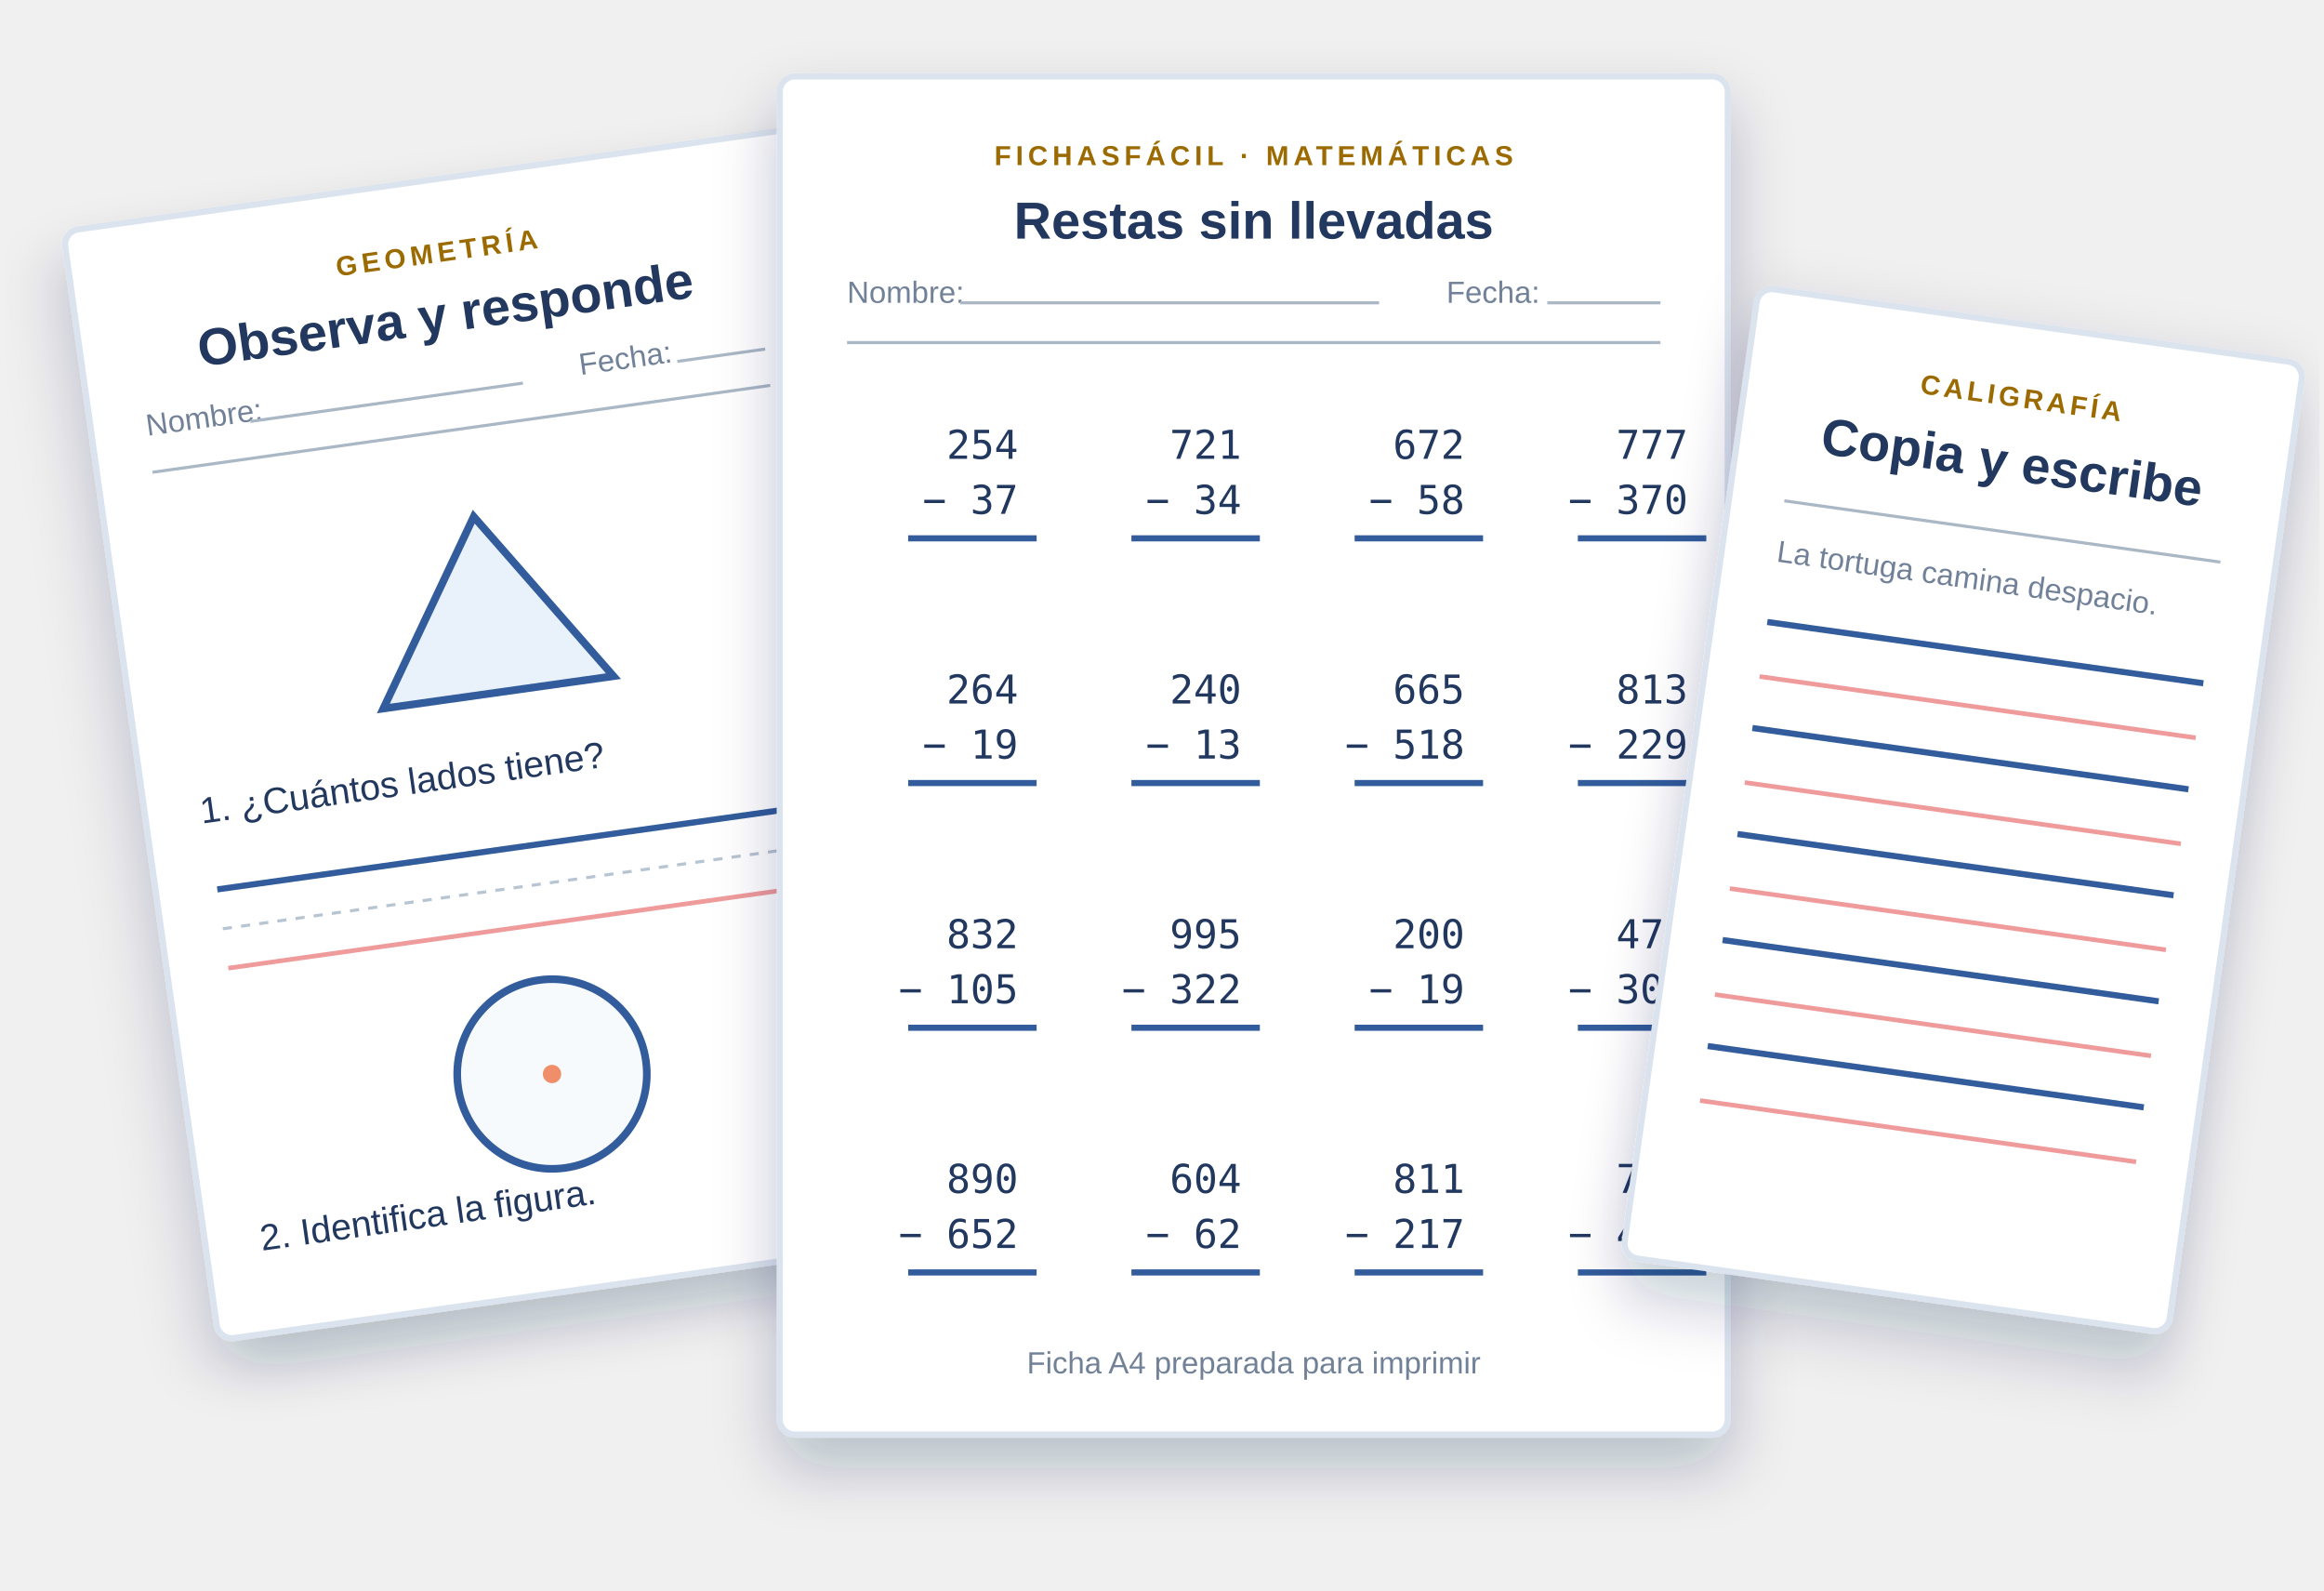
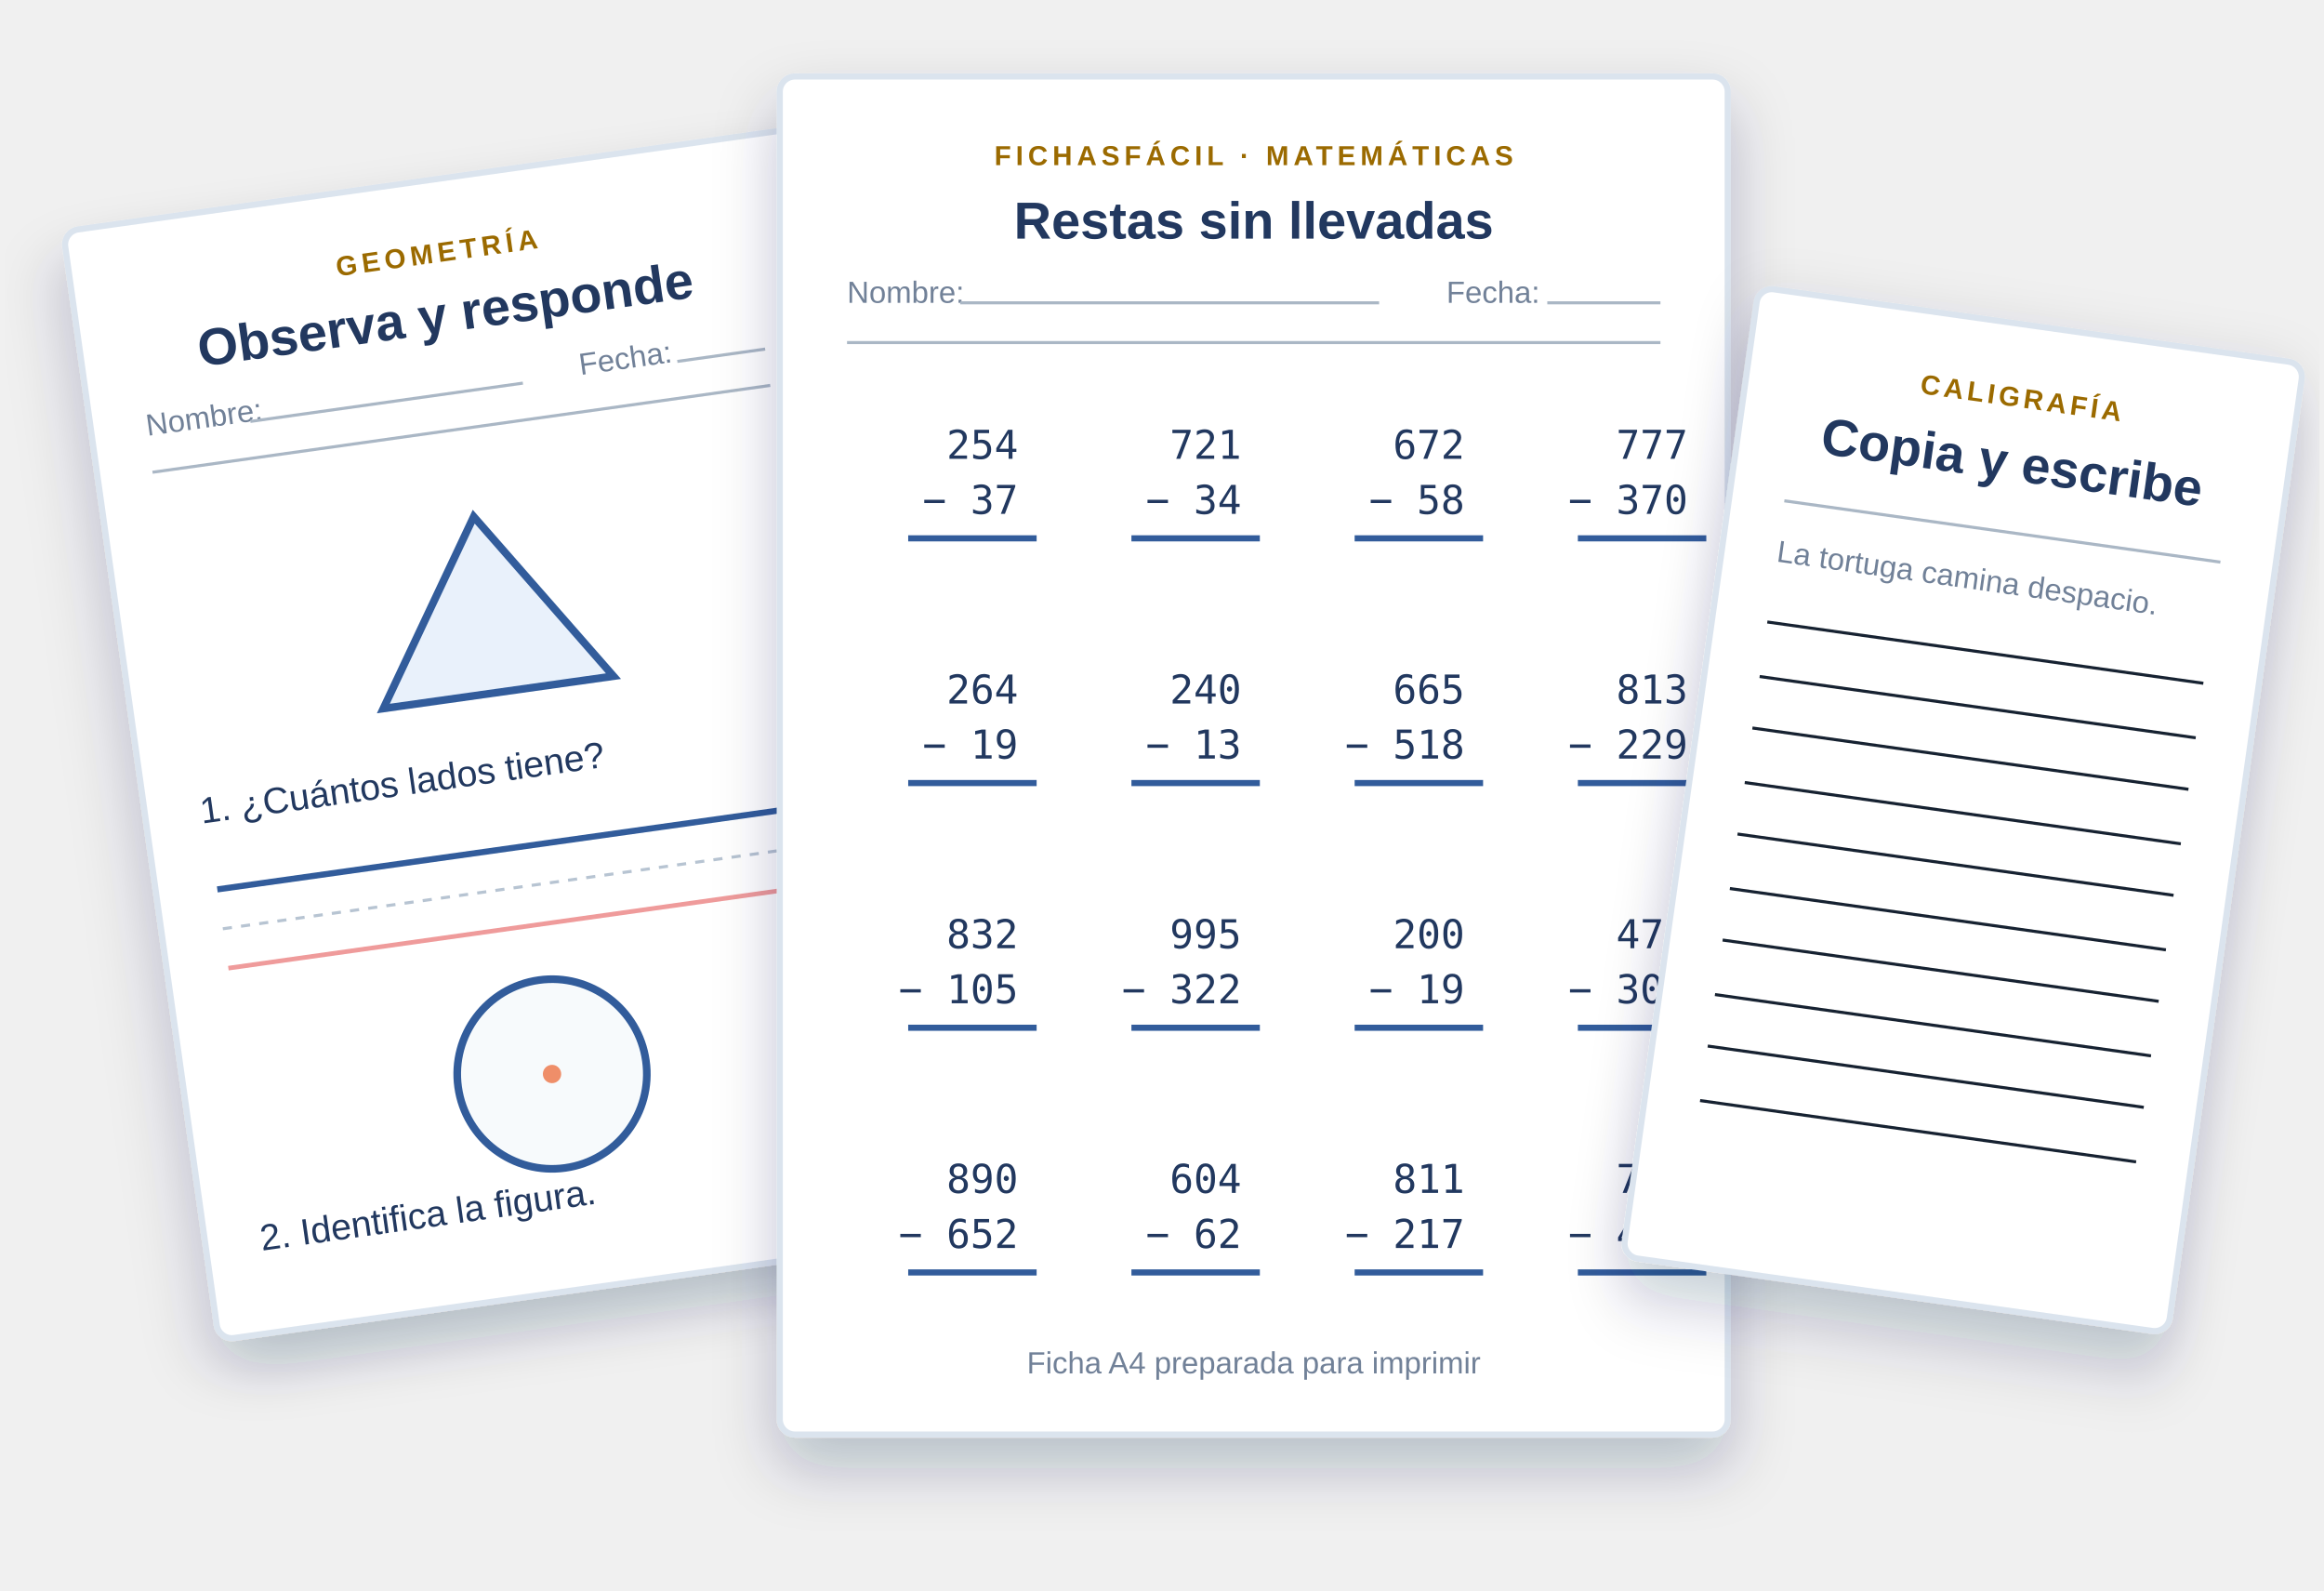
<svg xmlns="http://www.w3.org/2000/svg" viewBox="0 0 760 520" role="img" aria-labelledby="title desc">
  <defs>
    <filter id="shadow" x="-20%" y="-20%" width="140%" height="150%">
      <feDropShadow dx="0" dy="10" stdDeviation="10" flood-color="#102747" flood-opacity=".24" />
    </filter>
-     <style>.paper{fill:#fff;stroke:#dbe4ee;stroke-width:2}.navy{fill:#20385f}.muted{fill:#718198}.gold{fill:#9b6b00}.rule{stroke:#aab7c5;stroke-width:1}.blue{stroke:#315c9b;stroke-width:2;fill:none}.red{stroke:#ef9b9b;stroke-width:1.5}.dash{stroke:#b7c4d2;stroke-width:1;stroke-dasharray:3 3}.writing .dash{display:none}.title{font:700 17px Arial,sans-serif}.small{font:10px Arial,sans-serif}.body{font:12px Arial,sans-serif}.math{font:13px monospace;fill:#20385f}</style>
+     <style>.paper{fill:#fff;stroke:#dbe4ee;stroke-width:2}.navy{fill:#20385f}.muted{fill:#718198}.gold{fill:#9b6b00}.rule{stroke:#aab7c5;stroke-width:1}.blue{stroke:#315c9b;stroke-width:2;fill:none}.red{stroke:#ef9b9b;stroke-width:1.5}.dash{stroke:#b7c4d2;stroke-width:1;stroke-dasharray:3 3}.writing .dash{display:none}.writing .blue,.writing .red{stroke:#192330;stroke-width:1}.writing &gt; g{transform:translate(18px,108px) scale(1,.72);transform-origin:0 0}.title{font:700 17px Arial,sans-serif}.small{font:10px Arial,sans-serif}.body{font:12px Arial,sans-serif}.math{font:13px monospace;fill:#20385f}</style>
  </defs>
  <g transform="translate(48 57) rotate(-8 120 205)" filter="url(#shadow)">
    <rect class="paper" width="240" height="366" rx="5" />
    <text class="gold" x="120" y="27" text-anchor="middle" font-size="9" font-family="Arial" font-weight="700" letter-spacing="1.5">GEOMETRÍA</text>
    <text class="navy title" x="120" y="50" text-anchor="middle">Observa y responde</text>
    <text class="muted small" x="18" y="70">Nombre:</text>
    <line class="rule" x1="52" y1="70" x2="142" y2="70" />
    <text class="muted small" x="161" y="70">Fecha:</text>
    <line class="rule" x1="193" y1="70" x2="222" y2="70" />
    <line class="rule" x1="18" y1="82" x2="222" y2="82" />
    <polygon points="120,111 82,169 158,169" fill="#e9f1fb" stroke="#315c9b" stroke-width="2.5" />
    <text class="navy body" x="18" y="198" font-weight="700">1. ¿Cuántos lados tiene?</text>
    <line class="blue" x1="20" y1="220" x2="220" y2="220" />
    <line class="dash" x1="20" y1="233" x2="220" y2="233" />
    <line class="red" x1="20" y1="246" x2="220" y2="246" />
    <circle cx="120" cy="295" r="31" fill="#f7fafc" stroke="#315c9b" stroke-width="2.5" />
    <circle cx="120" cy="295" r="3" fill="#ef8e69" />
    <text class="navy body" x="18" y="339" font-weight="700">2. Identifica la figura.</text>
  </g>
  <g transform="translate(255 25)" filter="url(#shadow)">
    <rect class="paper" width="310" height="444" rx="5" />
    <text class="gold" x="155" y="29" text-anchor="middle" font-size="9" font-family="Arial" font-weight="700" letter-spacing="1.5">FICHASFÁCIL · MATEMÁTICAS</text>
    <text class="navy title" x="155" y="53" text-anchor="middle">Restas sin llevadas</text>
    <text class="muted small" x="22" y="74">Nombre:</text>
    <line class="rule" x1="59" y1="74" x2="196" y2="74" />
    <text class="muted small" x="218" y="74">Fecha:</text>
    <line class="rule" x1="251" y1="74" x2="288" y2="74" />
    <line class="rule" x1="22" y1="87" x2="288" y2="87" />
    <g class="math" text-anchor="end">
      <text x="78" y="125">254</text>
      <text x="78" y="143">−  37</text>
      <line class="blue" x1="42" y1="151" x2="84" y2="151" />
      <text x="151" y="125">721</text>
      <text x="151" y="143">−  34</text>
      <line class="blue" x1="115" y1="151" x2="157" y2="151" />
      <text x="224" y="125">672</text>
      <text x="224" y="143">−  58</text>
      <line class="blue" x1="188" y1="151" x2="230" y2="151" />
      <text x="297" y="125">777</text>
      <text x="297" y="143">−  370</text>
      <line class="blue" x1="261" y1="151" x2="303" y2="151" />
      <text x="78" y="205">264</text>
      <text x="78" y="223">−  19</text>
      <line class="blue" x1="42" y1="231" x2="84" y2="231" />
      <text x="151" y="205">240</text>
      <text x="151" y="223">−  13</text>
      <line class="blue" x1="115" y1="231" x2="157" y2="231" />
      <text x="224" y="205">665</text>
      <text x="224" y="223">−  518</text>
      <line class="blue" x1="188" y1="231" x2="230" y2="231" />
      <text x="297" y="205">813</text>
      <text x="297" y="223">−  229</text>
      <line class="blue" x1="261" y1="231" x2="303" y2="231" />
      <text x="78" y="285">832</text>
      <text x="78" y="303">−  105</text>
      <line class="blue" x1="42" y1="311" x2="84" y2="311" />
      <text x="151" y="285">995</text>
      <text x="151" y="303">−  322</text>
      <line class="blue" x1="115" y1="311" x2="157" y2="311" />
      <text x="224" y="285">200</text>
      <text x="224" y="303">−  19</text>
      <line class="blue" x1="188" y1="311" x2="230" y2="311" />
      <text x="297" y="285">474</text>
      <text x="297" y="303">−  305</text>
      <line class="blue" x1="261" y1="311" x2="303" y2="311" />
      <text x="78" y="365">890</text>
      <text x="78" y="383">−  652</text>
      <line class="blue" x1="42" y1="391" x2="84" y2="391" />
      <text x="151" y="365">604</text>
      <text x="151" y="383">−  62</text>
      <line class="blue" x1="115" y1="391" x2="157" y2="391" />
      <text x="224" y="365">811</text>
      <text x="224" y="383">−  217</text>
      <line class="blue" x1="188" y1="391" x2="230" y2="391" />
      <text x="297" y="365">712</text>
      <text x="297" y="383">−  404</text>
      <line class="blue" x1="261" y1="391" x2="303" y2="391" />
    </g>
    <text class="muted small" x="155" y="424" text-anchor="middle">Ficha A4 preparada para imprimir</text>
  </g>
  <g class="writing" transform="translate(552 105) rotate(8 91 160)" filter="url(#shadow)">
    <rect class="paper" width="180" height="320" rx="5" />
    <text class="gold" x="90" y="27" text-anchor="middle" font-size="9" font-family="Arial" font-weight="700" letter-spacing="1.2">CALIGRAFÍA</text>
    <text class="navy title" x="90" y="51" text-anchor="middle" font-size="15">Copia y escribe</text>
    <line class="rule" x1="18" y1="68" x2="162" y2="68" />
    <text class="muted small" x="18" y="88">La tortuga camina despacio.</text>
    <g transform="translate(18 108)">
      <line class="blue" x1="0" y1="0" x2="144" y2="0" />
      <line class="dash" x1="0" y1="9" x2="144" y2="9" />
      <line class="red" x1="0" y1="18" x2="144" y2="18" />
      <line class="blue" x1="0" y1="35" x2="144" y2="35" />
      <line class="dash" x1="0" y1="44" x2="144" y2="44" />
      <line class="red" x1="0" y1="53" x2="144" y2="53" />
      <line class="blue" x1="0" y1="70" x2="144" y2="70" />
      <line class="dash" x1="0" y1="79" x2="144" y2="79" />
      <line class="red" x1="0" y1="88" x2="144" y2="88" />
      <line class="blue" x1="0" y1="105" x2="144" y2="105" />
      <line class="dash" x1="0" y1="114" x2="144" y2="114" />
      <line class="red" x1="0" y1="123" x2="144" y2="123" />
      <line class="blue" x1="0" y1="140" x2="144" y2="140" />
      <line class="dash" x1="0" y1="149" x2="144" y2="149" />
      <line class="red" x1="0" y1="158" x2="144" y2="158" />
    </g>
  </g>
</svg>
